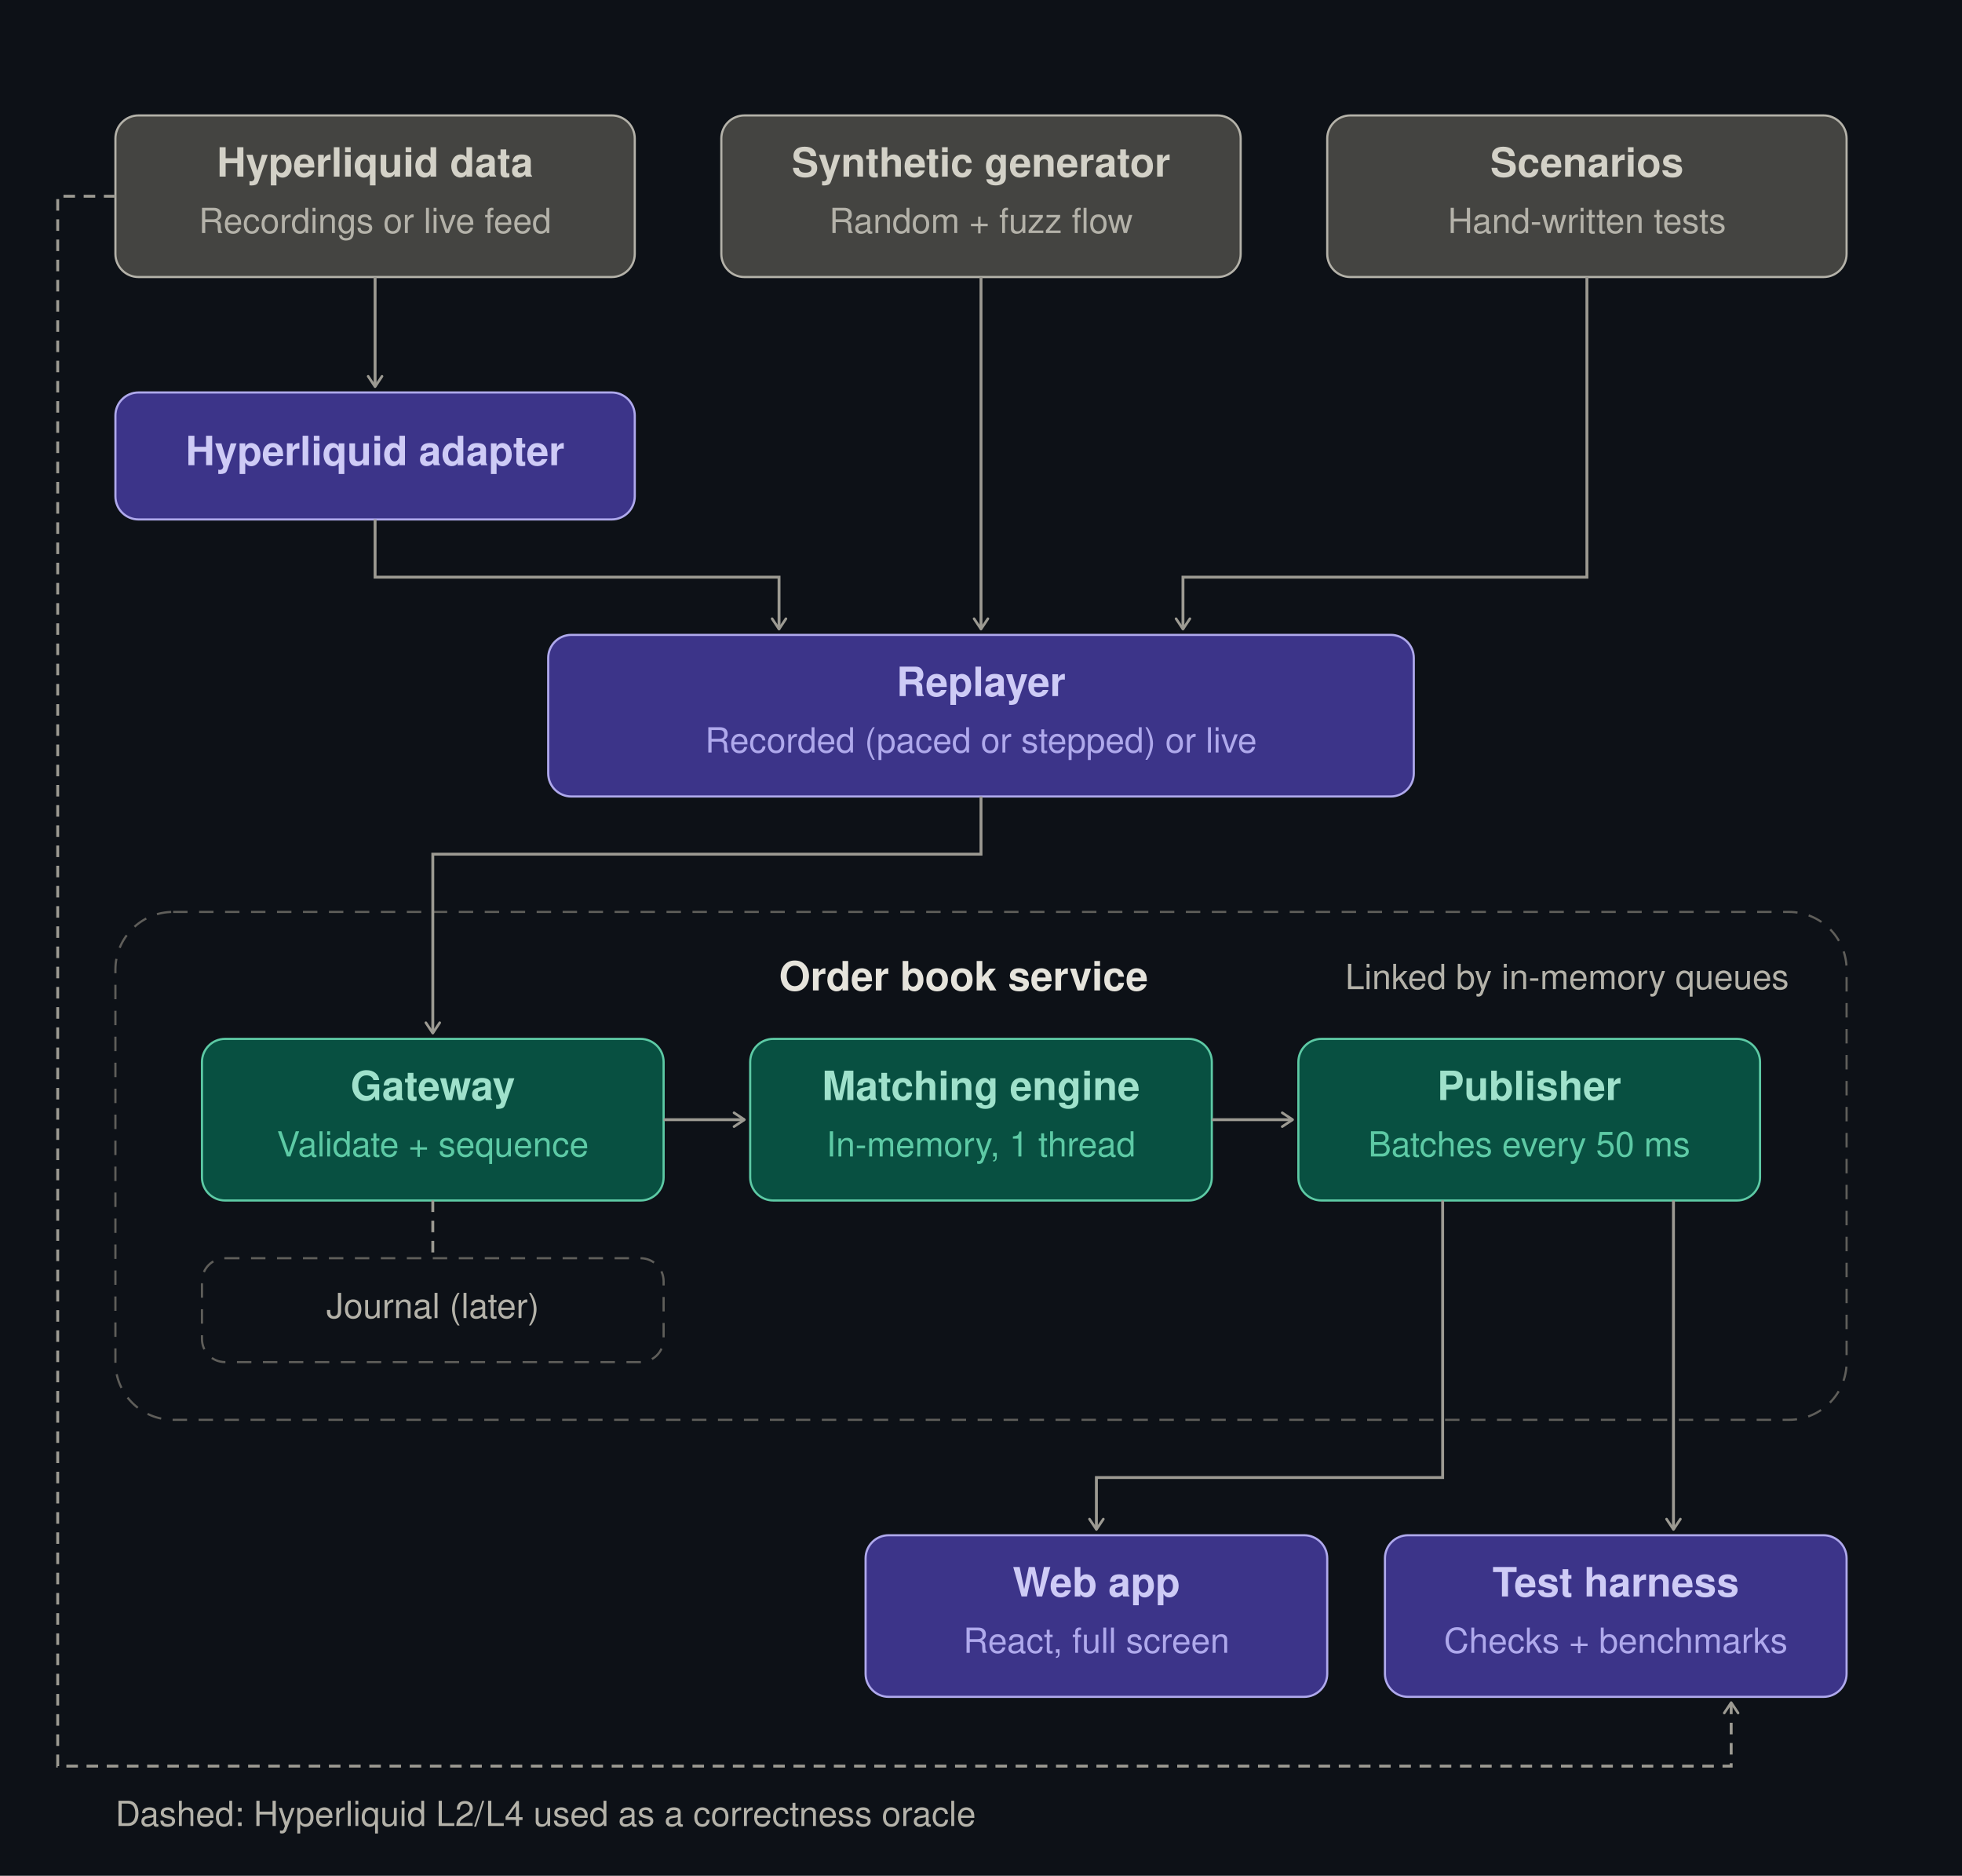
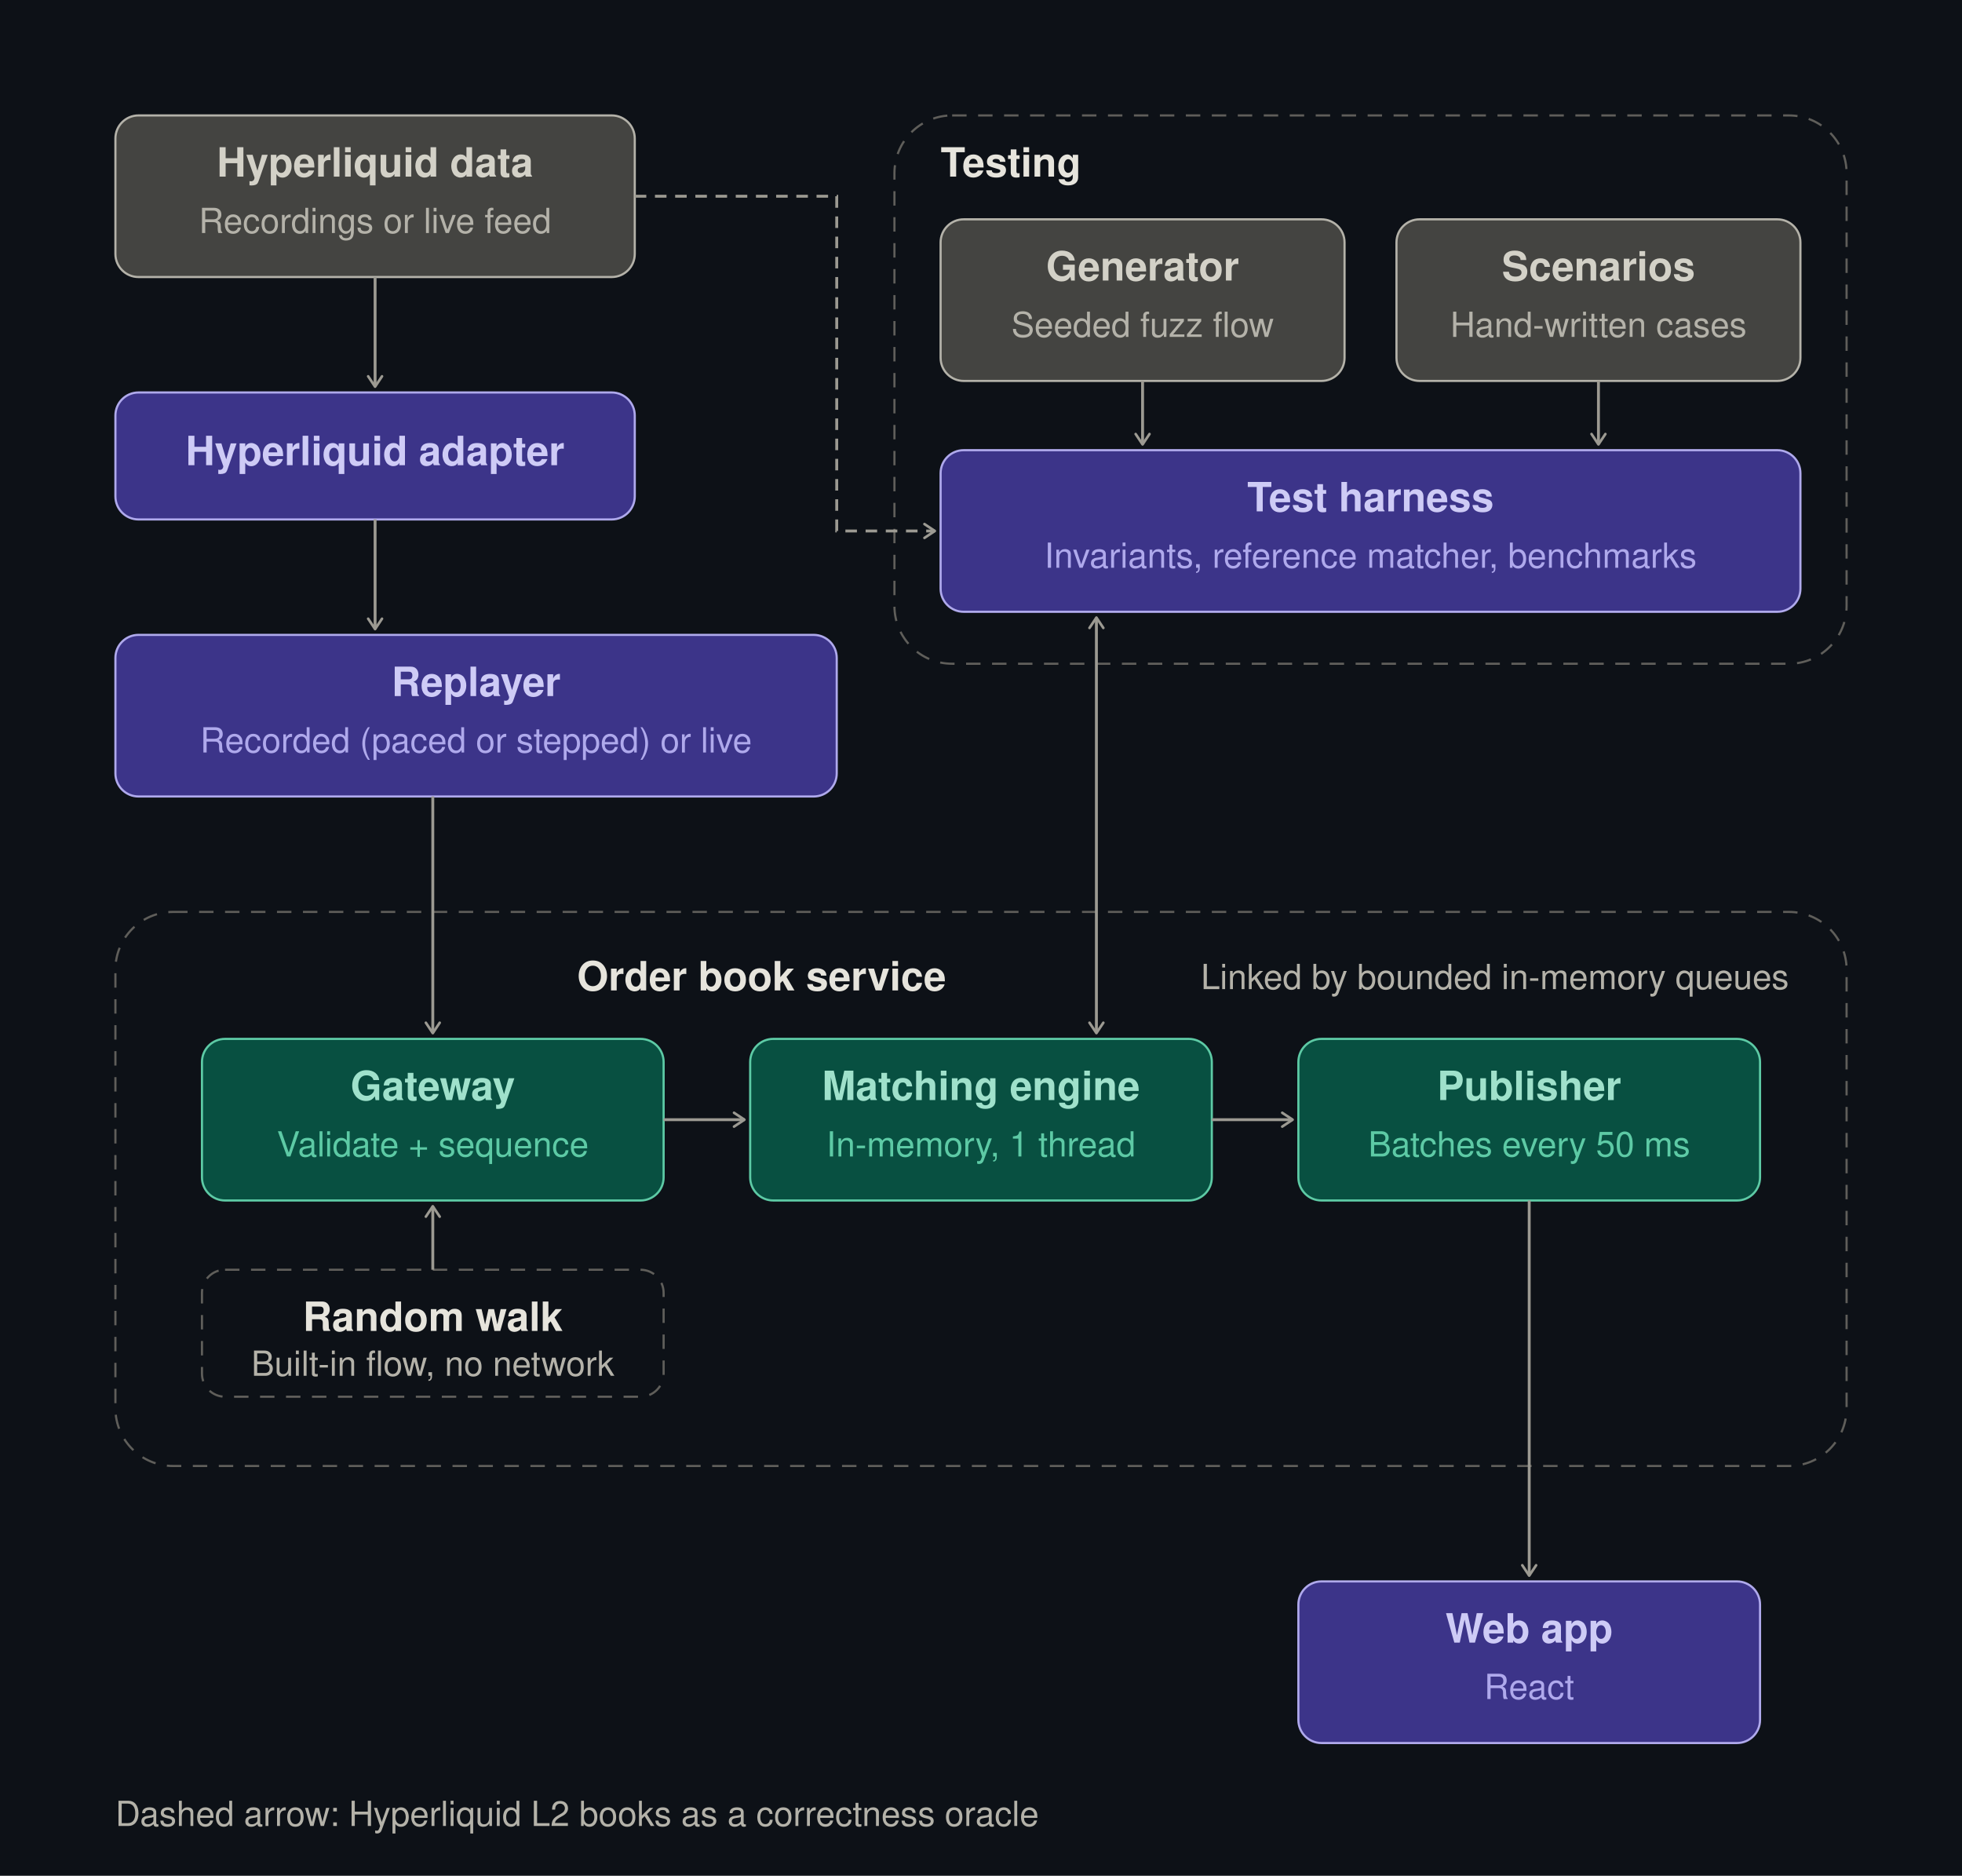
<svg xmlns="http://www.w3.org/2000/svg" width="680" height="650" viewBox="0 0 680 650" role="img">
  <defs>
    <marker id="arrow" viewBox="0 0 10 10" refX="8" refY="5" markerWidth="6" markerHeight="6" orient="auto-start-reverse">
      <path d="M2 1L8 5L2 9" fill="none" stroke="#9c9a92" stroke-width="1.5" stroke-linecap="round" stroke-linejoin="round" />
    </marker>
  </defs>
  <rect width="680" height="650" fill="#0d1117" />
  <rect x="40" y="40" width="180" height="56" rx="8" fill="#444441" stroke="#B4B2A9" stroke-width="0.75" />
  <text x="130.0" y="58" font-family="Helvetica, Arial, sans-serif" font-size="14" font-weight="600" fill="#D3D1C7" text-anchor="middle" dominant-baseline="central">Hyperliquid data</text>
  <text x="130.0" y="78" font-family="Helvetica, Arial, sans-serif" font-size="12" font-weight="400" fill="#B4B2A9" text-anchor="middle" dominant-baseline="central">Recordings or live feed</text>
-   <rect x="250" y="40" width="180" height="56" rx="8" fill="#444441" stroke="#B4B2A9" stroke-width="0.75" />
-   <text x="340.0" y="58" font-family="Helvetica, Arial, sans-serif" font-size="14" font-weight="600" fill="#D3D1C7" text-anchor="middle" dominant-baseline="central">Synthetic generator</text>
-   <text x="340.0" y="78" font-family="Helvetica, Arial, sans-serif" font-size="12" font-weight="400" fill="#B4B2A9" text-anchor="middle" dominant-baseline="central">Random + fuzz flow</text>
-   <rect x="460" y="40" width="180" height="56" rx="8" fill="#444441" stroke="#B4B2A9" stroke-width="0.75" />
-   <text x="550.0" y="58" font-family="Helvetica, Arial, sans-serif" font-size="14" font-weight="600" fill="#D3D1C7" text-anchor="middle" dominant-baseline="central">Scenarios</text>
-   <text x="550.0" y="78" font-family="Helvetica, Arial, sans-serif" font-size="12" font-weight="400" fill="#B4B2A9" text-anchor="middle" dominant-baseline="central">Hand-written tests</text>
  <path d="M130 96 L130 134" fill="none" stroke="#9c9a92" stroke-width="1" marker-end="url(#arrow)" />
  <rect x="40" y="136" width="180" height="44" rx="8" fill="#3C3489" stroke="#AFA9EC" stroke-width="0.75" />
  <text x="130.0" y="158.0" font-family="Helvetica, Arial, sans-serif" font-size="14" font-weight="600" fill="#CECBF6" text-anchor="middle" dominant-baseline="central">Hyperliquid adapter</text>
-   <path d="M130 180 L130 200 L270 200 L270 218" fill="none" stroke="#9c9a92" stroke-width="1" marker-end="url(#arrow)" />
-   <path d="M340 96 L340 218" fill="none" stroke="#9c9a92" stroke-width="1" marker-end="url(#arrow)" />
-   <path d="M550 96 L550 200 L410 200 L410 218" fill="none" stroke="#9c9a92" stroke-width="1" marker-end="url(#arrow)" />
-   <rect x="190" y="220" width="300" height="56" rx="8" fill="#3C3489" stroke="#AFA9EC" stroke-width="0.75" />
-   <text x="340.0" y="238" font-family="Helvetica, Arial, sans-serif" font-size="14" font-weight="600" fill="#CECBF6" text-anchor="middle" dominant-baseline="central">Replayer</text>
-   <text x="340.0" y="258" font-family="Helvetica, Arial, sans-serif" font-size="12" font-weight="400" fill="#AFA9EC" text-anchor="middle" dominant-baseline="central">Recorded (paced or stepped) or live</text>
-   <rect x="40" y="316" width="600" height="176" rx="20" fill="none" stroke="#5F5E5A" stroke-width="0.75" stroke-dasharray="5 4" />
-   <text x="270" y="340" font-family="Helvetica, Arial, sans-serif" font-size="14" font-weight="600" fill="#E6E4DC" text-anchor="start" dominant-baseline="central">Order book service</text>
-   <text x="620" y="340" font-family="Helvetica, Arial, sans-serif" font-size="12" font-weight="400" fill="#B4B2A9" text-anchor="end" dominant-baseline="central">Linked by in-memory queues</text>
-   <path d="M340 276 L340 296 L150 296 L150 358" fill="none" stroke="#9c9a92" stroke-width="1" marker-end="url(#arrow)" />
+   <path d="M130 180 L130 218" fill="none" stroke="#9c9a92" stroke-width="1" marker-end="url(#arrow)" />
+   <rect x="40" y="220" width="250" height="56" rx="8" fill="#3C3489" stroke="#AFA9EC" stroke-width="0.75" />
+   <text x="165.0" y="238" font-family="Helvetica, Arial, sans-serif" font-size="14" font-weight="600" fill="#CECBF6" text-anchor="middle" dominant-baseline="central">Replayer</text>
+   <text x="165.0" y="258" font-family="Helvetica, Arial, sans-serif" font-size="12" font-weight="400" fill="#AFA9EC" text-anchor="middle" dominant-baseline="central">Recorded (paced or stepped) or live</text>
+   <rect x="310" y="40" width="330" height="190" rx="20" fill="none" stroke="#5F5E5A" stroke-width="0.75" stroke-dasharray="5 4" />
+   <text x="326" y="58" font-family="Helvetica, Arial, sans-serif" font-size="14" font-weight="600" fill="#E6E4DC" text-anchor="start" dominant-baseline="central">Testing</text>
+   <rect x="326" y="76" width="140" height="56" rx="8" fill="#444441" stroke="#B4B2A9" stroke-width="0.75" />
+   <text x="396.0" y="94" font-family="Helvetica, Arial, sans-serif" font-size="14" font-weight="600" fill="#D3D1C7" text-anchor="middle" dominant-baseline="central">Generator</text>
+   <text x="396.0" y="114" font-family="Helvetica, Arial, sans-serif" font-size="12" font-weight="400" fill="#B4B2A9" text-anchor="middle" dominant-baseline="central">Seeded fuzz flow</text>
+   <rect x="484" y="76" width="140" height="56" rx="8" fill="#444441" stroke="#B4B2A9" stroke-width="0.75" />
+   <text x="554.0" y="94" font-family="Helvetica, Arial, sans-serif" font-size="14" font-weight="600" fill="#D3D1C7" text-anchor="middle" dominant-baseline="central">Scenarios</text>
+   <text x="554.0" y="114" font-family="Helvetica, Arial, sans-serif" font-size="12" font-weight="400" fill="#B4B2A9" text-anchor="middle" dominant-baseline="central">Hand-written cases</text>
+   <path d="M396 132 L396 154" fill="none" stroke="#9c9a92" stroke-width="1" marker-end="url(#arrow)" />
+   <path d="M554 132 L554 154" fill="none" stroke="#9c9a92" stroke-width="1" marker-end="url(#arrow)" />
+   <rect x="326" y="156" width="298" height="56" rx="8" fill="#3C3489" stroke="#AFA9EC" stroke-width="0.75" />
+   <text x="475.0" y="174" font-family="Helvetica, Arial, sans-serif" font-size="14" font-weight="600" fill="#CECBF6" text-anchor="middle" dominant-baseline="central">Test harness</text>
+   <text x="475.0" y="194" font-family="Helvetica, Arial, sans-serif" font-size="12" font-weight="400" fill="#AFA9EC" text-anchor="middle" dominant-baseline="central">Invariants, reference matcher, benchmarks</text>
+   <path d="M220 68 L290 68 L290 184 L324 184" fill="none" stroke="#9c9a92" stroke-width="1" stroke-dasharray="4 3" marker-end="url(#arrow)" />
+   <rect x="40" y="316" width="600" height="192" rx="20" fill="none" stroke="#5F5E5A" stroke-width="0.75" stroke-dasharray="5 4" />
+   <text x="200" y="340" font-family="Helvetica, Arial, sans-serif" font-size="14" font-weight="600" fill="#E6E4DC" text-anchor="start" dominant-baseline="central">Order book service</text>
+   <text x="620" y="340" font-family="Helvetica, Arial, sans-serif" font-size="12" font-weight="400" fill="#B4B2A9" text-anchor="end" dominant-baseline="central">Linked by bounded in-memory queues</text>
+   <path d="M150 276 L150 358" fill="none" stroke="#9c9a92" stroke-width="1" marker-end="url(#arrow)" />
  <rect x="70" y="360" width="160" height="56" rx="8" fill="#085041" stroke="#5DCAA5" stroke-width="0.75" />
  <text x="150.0" y="378" font-family="Helvetica, Arial, sans-serif" font-size="14" font-weight="600" fill="#9FE1CB" text-anchor="middle" dominant-baseline="central">Gateway</text>
  <text x="150.0" y="398" font-family="Helvetica, Arial, sans-serif" font-size="12" font-weight="400" fill="#5DCAA5" text-anchor="middle" dominant-baseline="central">Validate + sequence</text>
  <path d="M230 388 L258 388" fill="none" stroke="#9c9a92" stroke-width="1" marker-end="url(#arrow)" />
  <rect x="260" y="360" width="160" height="56" rx="8" fill="#085041" stroke="#5DCAA5" stroke-width="0.75" />
  <text x="340.0" y="378" font-family="Helvetica, Arial, sans-serif" font-size="14" font-weight="600" fill="#9FE1CB" text-anchor="middle" dominant-baseline="central">Matching engine</text>
  <text x="340.0" y="398" font-family="Helvetica, Arial, sans-serif" font-size="12" font-weight="400" fill="#5DCAA5" text-anchor="middle" dominant-baseline="central">In-memory, 1 thread</text>
  <path d="M420 388 L448 388" fill="none" stroke="#9c9a92" stroke-width="1" marker-end="url(#arrow)" />
  <rect x="450" y="360" width="160" height="56" rx="8" fill="#085041" stroke="#5DCAA5" stroke-width="0.75" />
  <text x="530.0" y="378" font-family="Helvetica, Arial, sans-serif" font-size="14" font-weight="600" fill="#9FE1CB" text-anchor="middle" dominant-baseline="central">Publisher</text>
  <text x="530.0" y="398" font-family="Helvetica, Arial, sans-serif" font-size="12" font-weight="400" fill="#5DCAA5" text-anchor="middle" dominant-baseline="central">Batches every 50 ms</text>
-   <path d="M150 416 L150 434" fill="none" stroke="#9c9a92" stroke-width="1" stroke-dasharray="4 3" />
-   <rect x="70" y="436" width="160" height="36" rx="8" fill="none" stroke="#5F5E5A" stroke-width="0.75" stroke-dasharray="5 4" />
-   <text x="150" y="454" font-family="Helvetica, Arial, sans-serif" font-size="12" font-weight="400" fill="#B4B2A9" text-anchor="middle" dominant-baseline="central">Journal (later)</text>
-   <path d="M500 416 L500 512 L380 512 L380 530" fill="none" stroke="#9c9a92" stroke-width="1" marker-end="url(#arrow)" />
-   <path d="M580 416 L580 530" fill="none" stroke="#9c9a92" stroke-width="1" marker-end="url(#arrow)" />
-   <rect x="300" y="532" width="160" height="56" rx="8" fill="#3C3489" stroke="#AFA9EC" stroke-width="0.75" />
-   <text x="380.0" y="550" font-family="Helvetica, Arial, sans-serif" font-size="14" font-weight="600" fill="#CECBF6" text-anchor="middle" dominant-baseline="central">Web app</text>
-   <text x="380.0" y="570" font-family="Helvetica, Arial, sans-serif" font-size="12" font-weight="400" fill="#AFA9EC" text-anchor="middle" dominant-baseline="central">React, full screen</text>
-   <rect x="480" y="532" width="160" height="56" rx="8" fill="#3C3489" stroke="#AFA9EC" stroke-width="0.75" />
-   <text x="560.0" y="550" font-family="Helvetica, Arial, sans-serif" font-size="14" font-weight="600" fill="#CECBF6" text-anchor="middle" dominant-baseline="central">Test harness</text>
-   <text x="560.0" y="570" font-family="Helvetica, Arial, sans-serif" font-size="12" font-weight="400" fill="#AFA9EC" text-anchor="middle" dominant-baseline="central">Checks + benchmarks</text>
-   <path d="M40 68 L20 68 L20 612 L600 612 L600 590" fill="none" stroke="#9c9a92" stroke-width="1" stroke-dasharray="4 3" marker-end="url(#arrow)" />
-   <text x="40" y="630" font-family="Helvetica, Arial, sans-serif" font-size="12" font-weight="400" fill="#B4B2A9" text-anchor="start" dominant-baseline="central">Dashed: Hyperliquid L2/L4 used as a correctness oracle</text>
+   <rect x="70" y="440" width="160" height="44" rx="8" fill="none" stroke="#5F5E5A" stroke-width="0.75" stroke-dasharray="5 4" />
+   <text x="150" y="458" font-family="Helvetica, Arial, sans-serif" font-size="14" font-weight="600" fill="#E6E4DC" text-anchor="middle" dominant-baseline="central">Random walk</text>
+   <text x="150" y="474" font-family="Helvetica, Arial, sans-serif" font-size="12" font-weight="400" fill="#B4B2A9" text-anchor="middle" dominant-baseline="central">Built-in flow, no network</text>
+   <path d="M150 440 L150 418" fill="none" stroke="#9c9a92" stroke-width="1" marker-end="url(#arrow)" />
+   <path d="M380 214 L380 358" fill="none" stroke="#9c9a92" stroke-width="1" marker-start="url(#arrow)" marker-end="url(#arrow)" />
+   <path d="M530 416 L530 546" fill="none" stroke="#9c9a92" stroke-width="1" marker-end="url(#arrow)" />
+   <rect x="450" y="548" width="160" height="56" rx="8" fill="#3C3489" stroke="#AFA9EC" stroke-width="0.75" />
+   <text x="530.0" y="566" font-family="Helvetica, Arial, sans-serif" font-size="14" font-weight="600" fill="#CECBF6" text-anchor="middle" dominant-baseline="central">Web app</text>
+   <text x="530.0" y="586" font-family="Helvetica, Arial, sans-serif" font-size="12" font-weight="400" fill="#AFA9EC" text-anchor="middle" dominant-baseline="central">React</text>
+   <text x="40" y="630" font-family="Helvetica, Arial, sans-serif" font-size="12" font-weight="400" fill="#B4B2A9" text-anchor="start" dominant-baseline="central">Dashed arrow: Hyperliquid L2 books as a correctness oracle</text>
</svg>
